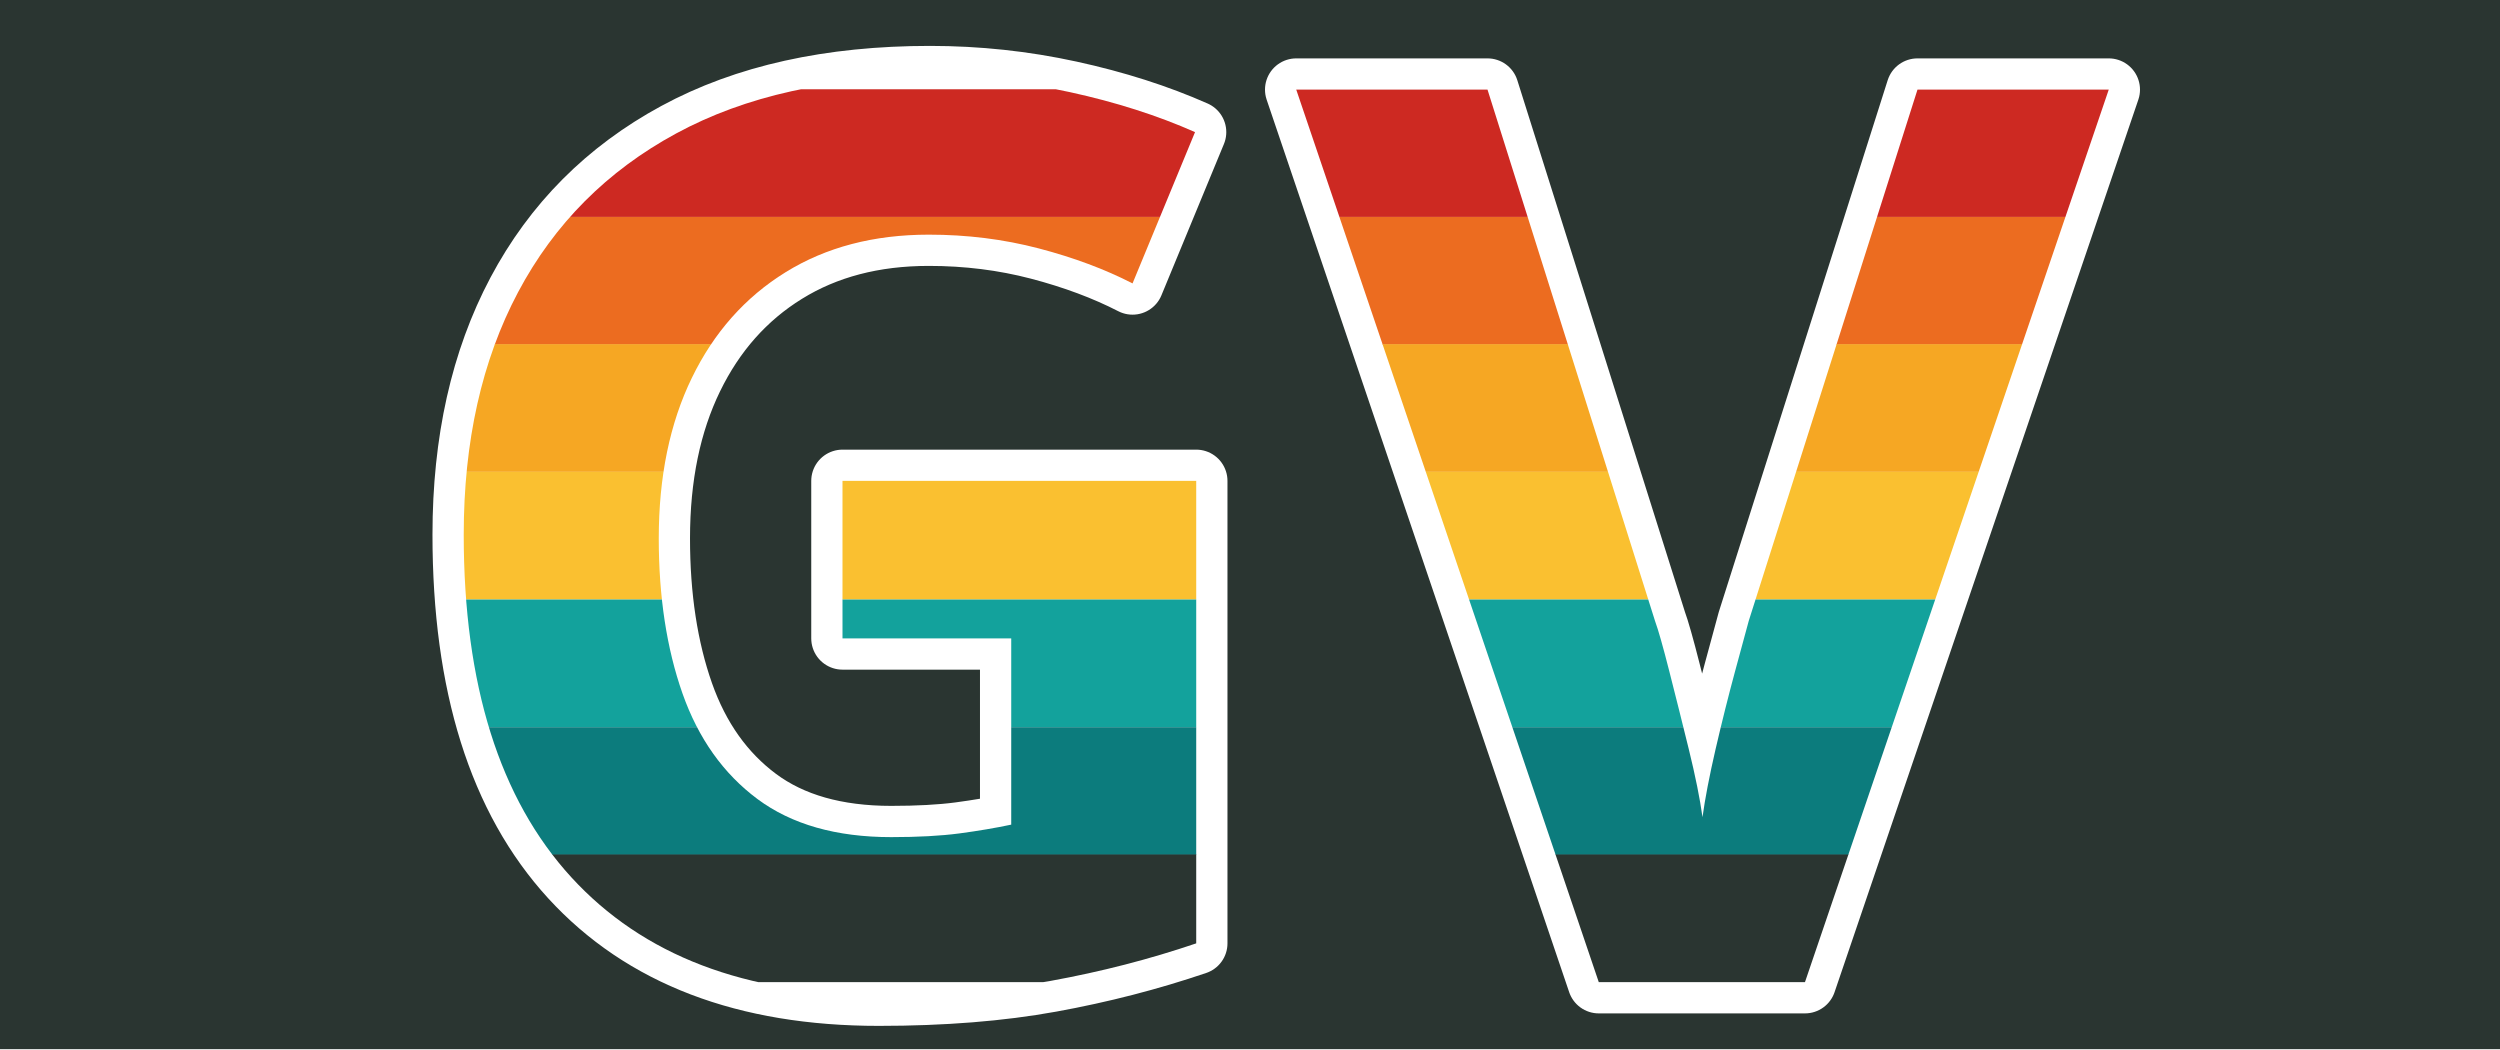
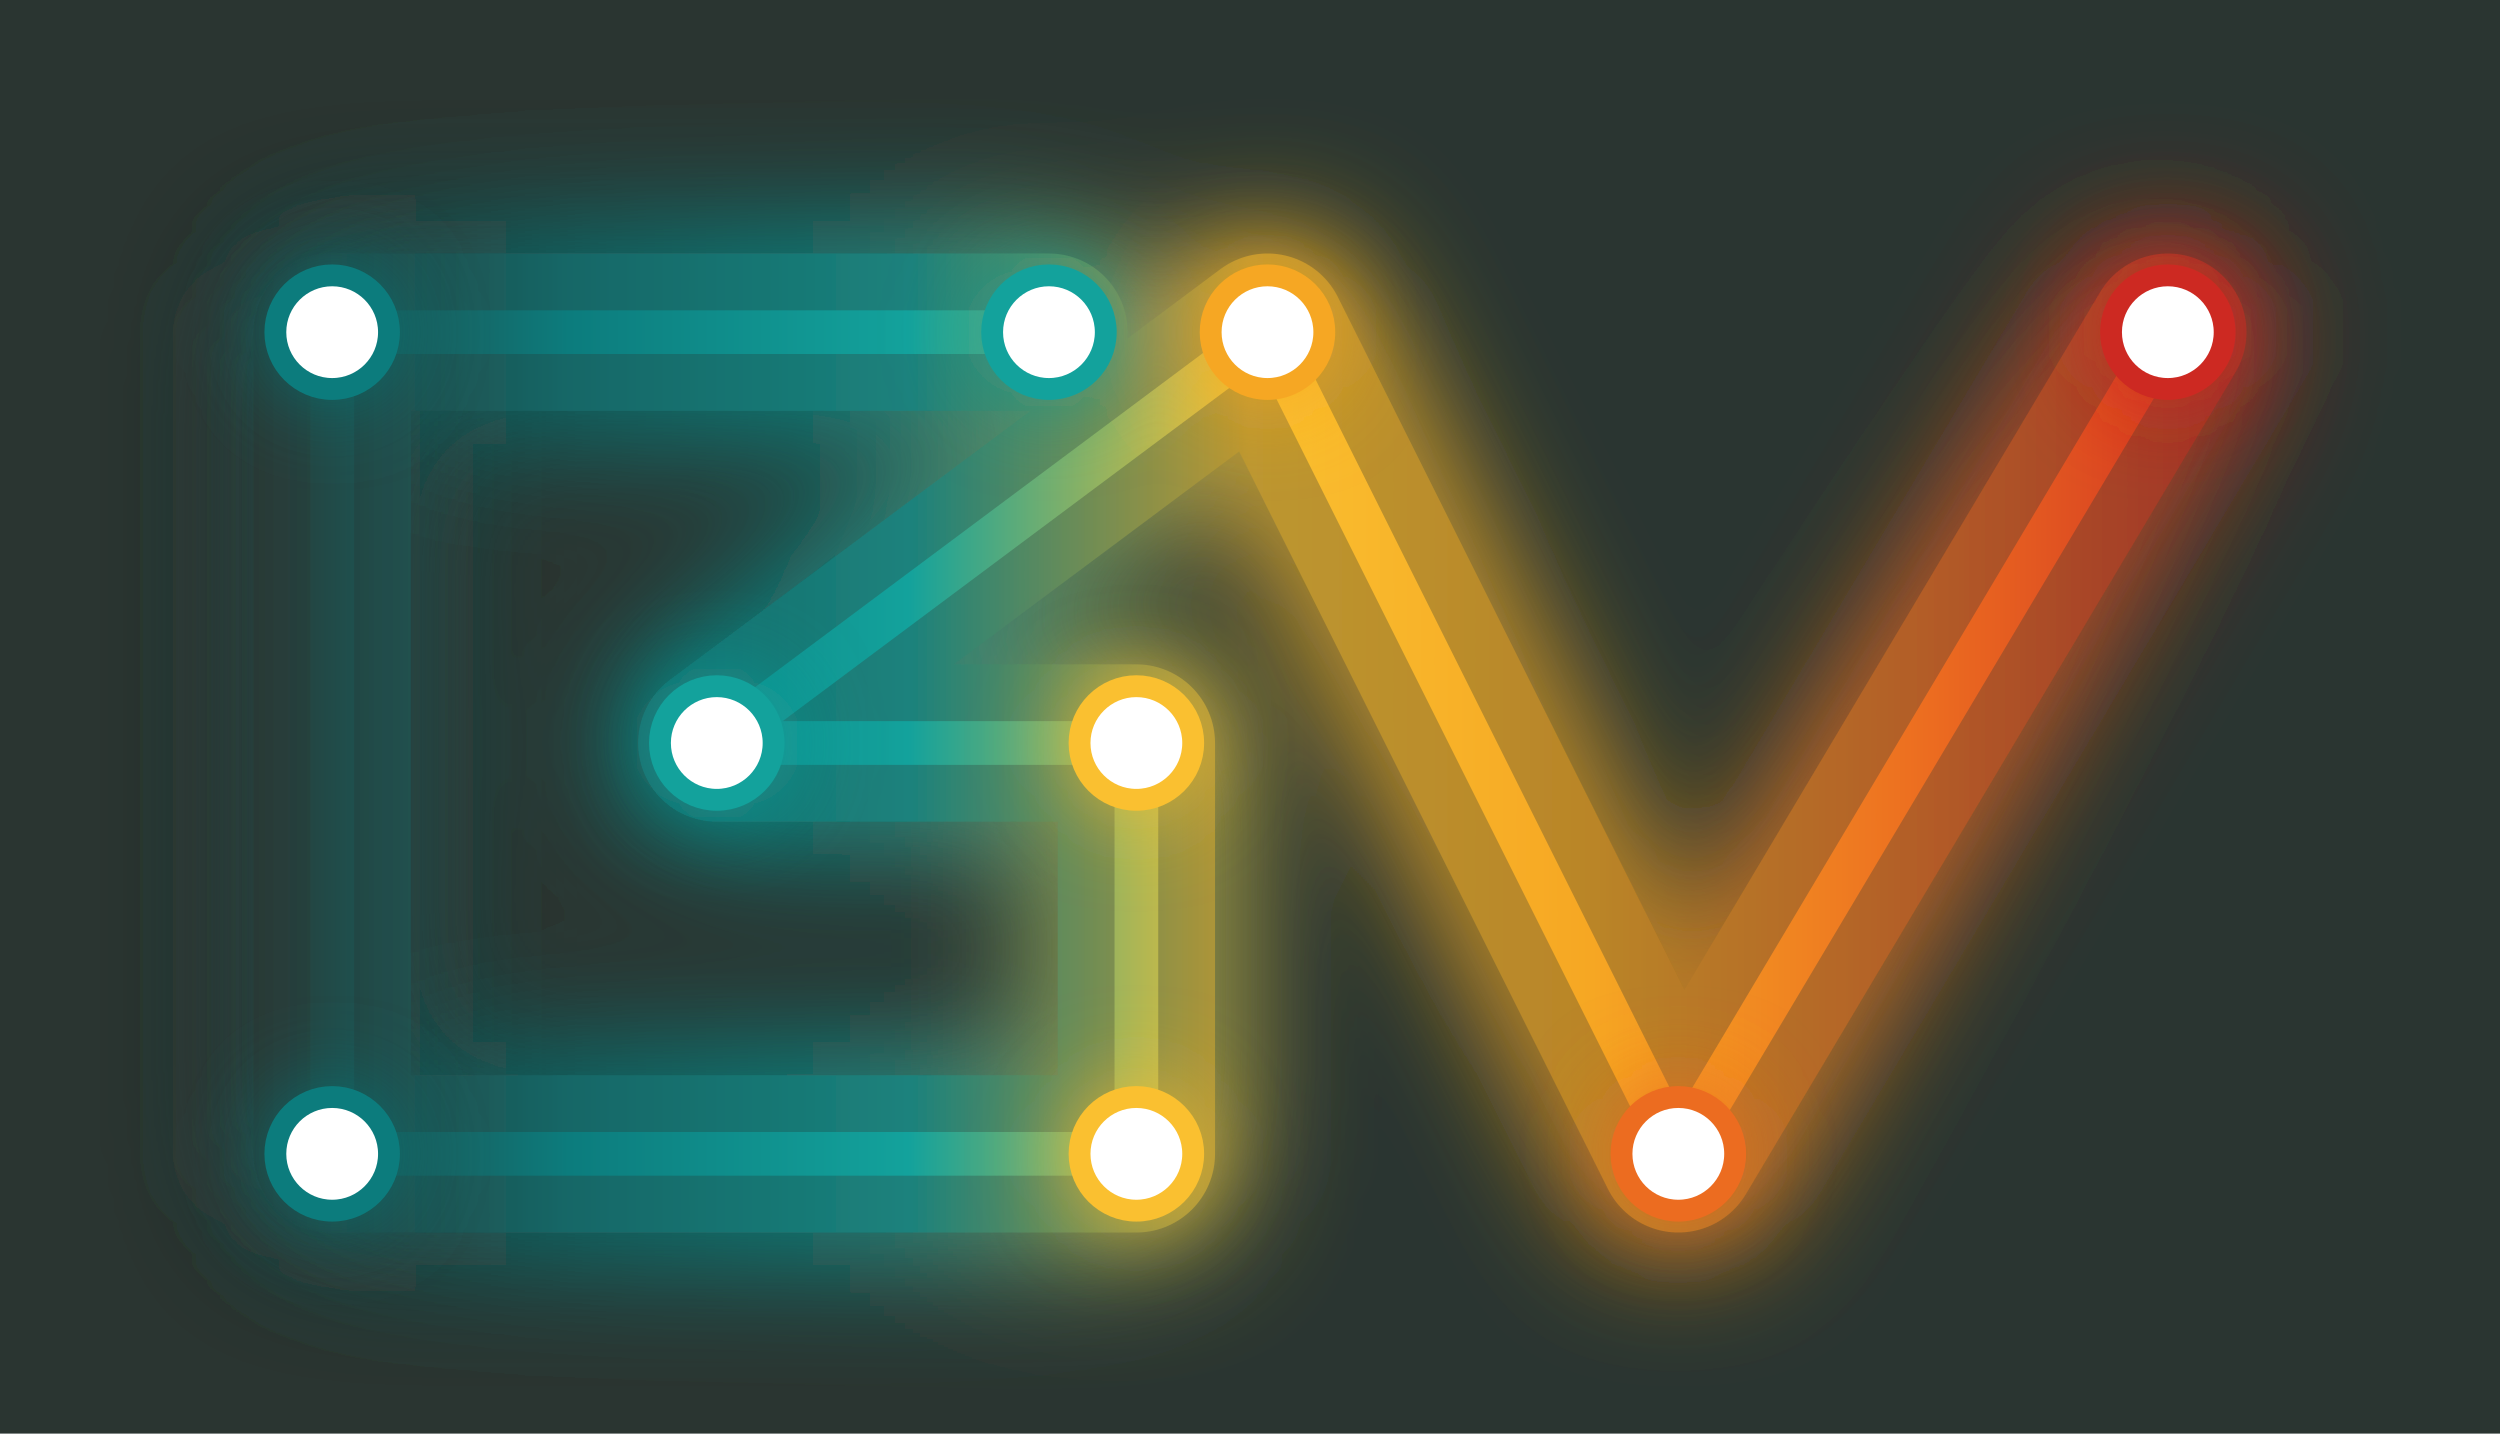
- <svg xmlns="http://www.w3.org/2000/svg" viewBox="0 -10 560 235">
-   <rect x="0" y="-10" width="560" height="235" fill="#2A3531" />
+ <svg xmlns="http://www.w3.org/2000/svg" viewBox="-30 -30 286 164">
+   <rect x="-30" y="-30" width="286" height="164" fill="#2A3531" />
  <defs>
-     <clipPath id="gv-chart-clip">
-       <text x="280" y="210" text-anchor="middle" font-family="'Arial Black', Impact, sans-serif" font-weight="900" font-size="280">GV</text>
-     </clipPath>
+     <linearGradient id="lg" x1="-4" y1="0" x2="230" y2="0" gradientUnits="userSpaceOnUse">
+       <stop offset="0%" stop-color="#2A3531" />
+       <stop offset="16.7%" stop-color="#0C7C7D" />
+       <stop offset="33.3%" stop-color="#13A29C" />
+       <stop offset="50%" stop-color="#FAC030" />
+       <stop offset="66.7%" stop-color="#F6A723" />
+       <stop offset="83.3%" stop-color="#EC6C20" />
+       <stop offset="100%" stop-color="#CD2922" />
+     </linearGradient>
+     <filter id="glow-line" x="-50%" y="-100%" width="200%" height="300%">
+       <feGaussianBlur in="SourceGraphic" stdDeviation="8" result="blur" />
+       <feMerge>
+         <feMergeNode in="blur" />
+         <feMergeNode in="blur" />
+         <feMergeNode in="SourceGraphic" />
+       </feMerge>
+     </filter>
+     <filter id="glow-dot" x="-200%" y="-200%" width="500%" height="500%">
+       <feGaussianBlur in="SourceGraphic" stdDeviation="5.5" />
+     </filter>
  </defs>
-   <text x="280" y="210" text-anchor="middle" font-family="'Arial Black', Impact, sans-serif" font-weight="900" font-size="280" fill="white" stroke="white" stroke-width="14" stroke-linejoin="round">GV</text>
-   <rect x="0" y="10" width="560" height="28.6" fill="#CD2922" clip-path="url(#gv-chart-clip)" />
-   <rect x="0" y="38.6" width="560" height="28.6" fill="#EC6C20" clip-path="url(#gv-chart-clip)" />
-   <rect x="0" y="67.1" width="560" height="28.6" fill="#F6A723" clip-path="url(#gv-chart-clip)" />
-   <rect x="0" y="95.7" width="560" height="28.6" fill="#FAC030" clip-path="url(#gv-chart-clip)" />
-   <rect x="0" y="124.3" width="560" height="28.6" fill="#13A29C" clip-path="url(#gv-chart-clip)" />
-   <rect x="0" y="152.9" width="560" height="28.6" fill="#0C7C7D" clip-path="url(#gv-chart-clip)" />
-   <rect x="0" y="181.4" width="560" height="28.6" fill="#2A3531" clip-path="url(#gv-chart-clip)" />
+   <polyline points="90,8 8,8 8,102 100,102 100,55 52,55  115,8 162,102 218,8" fill="none" stroke="url(#lg)" stroke-width="18" opacity="0.7" stroke-linejoin="round" stroke-linecap="round" filter="url(#glow-line)" />
+   <polyline points="90,8 8,8 8,102 100,102 100,55 52,55  115,8 162,102 218,8" fill="none" stroke="url(#lg)" stroke-width="5" stroke-linejoin="round" stroke-linecap="round" />
+   <g filter="url(#glow-dot)">
+     <circle cx="90" cy="8" r="7" fill="#13A29C" />
+     <circle cx="8" cy="8" r="7" fill="#0C7C7D" />
+     <circle cx="8" cy="102" r="7" fill="#0C7C7D" />
+     <circle cx="100" cy="102" r="7" fill="#FAC030" />
+     <circle cx="100" cy="55" r="7" fill="#FAC030" />
+     <circle cx="52" cy="55" r="7" fill="#13A29C" />
+     <circle cx="115" cy="8" r="7" fill="#F6A723" />
+     <circle cx="162" cy="102" r="7" fill="#EC6C20" />
+     <circle cx="218" cy="8" r="7" fill="#CD2922" />
+   </g>
+   <circle cx="90" cy="8" r="6.5" fill="white" stroke="#13A29C" stroke-width="2.5" />
+   <circle cx="8" cy="8" r="6.5" fill="white" stroke="#0C7C7D" stroke-width="2.5" />
+   <circle cx="8" cy="102" r="6.5" fill="white" stroke="#0C7C7D" stroke-width="2.5" />
+   <circle cx="100" cy="102" r="6.5" fill="white" stroke="#FAC030" stroke-width="2.5" />
+   <circle cx="100" cy="55" r="6.5" fill="white" stroke="#FAC030" stroke-width="2.5" />
+   <circle cx="52" cy="55" r="6.5" fill="white" stroke="#13A29C" stroke-width="2.5" />
+   <circle cx="115" cy="8" r="6.5" fill="white" stroke="#F6A723" stroke-width="2.5" />
+   <circle cx="162" cy="102" r="6.5" fill="white" stroke="#EC6C20" stroke-width="2.5" />
+   <circle cx="218" cy="8" r="6.5" fill="white" stroke="#CD2922" stroke-width="2.5" />
</svg>
